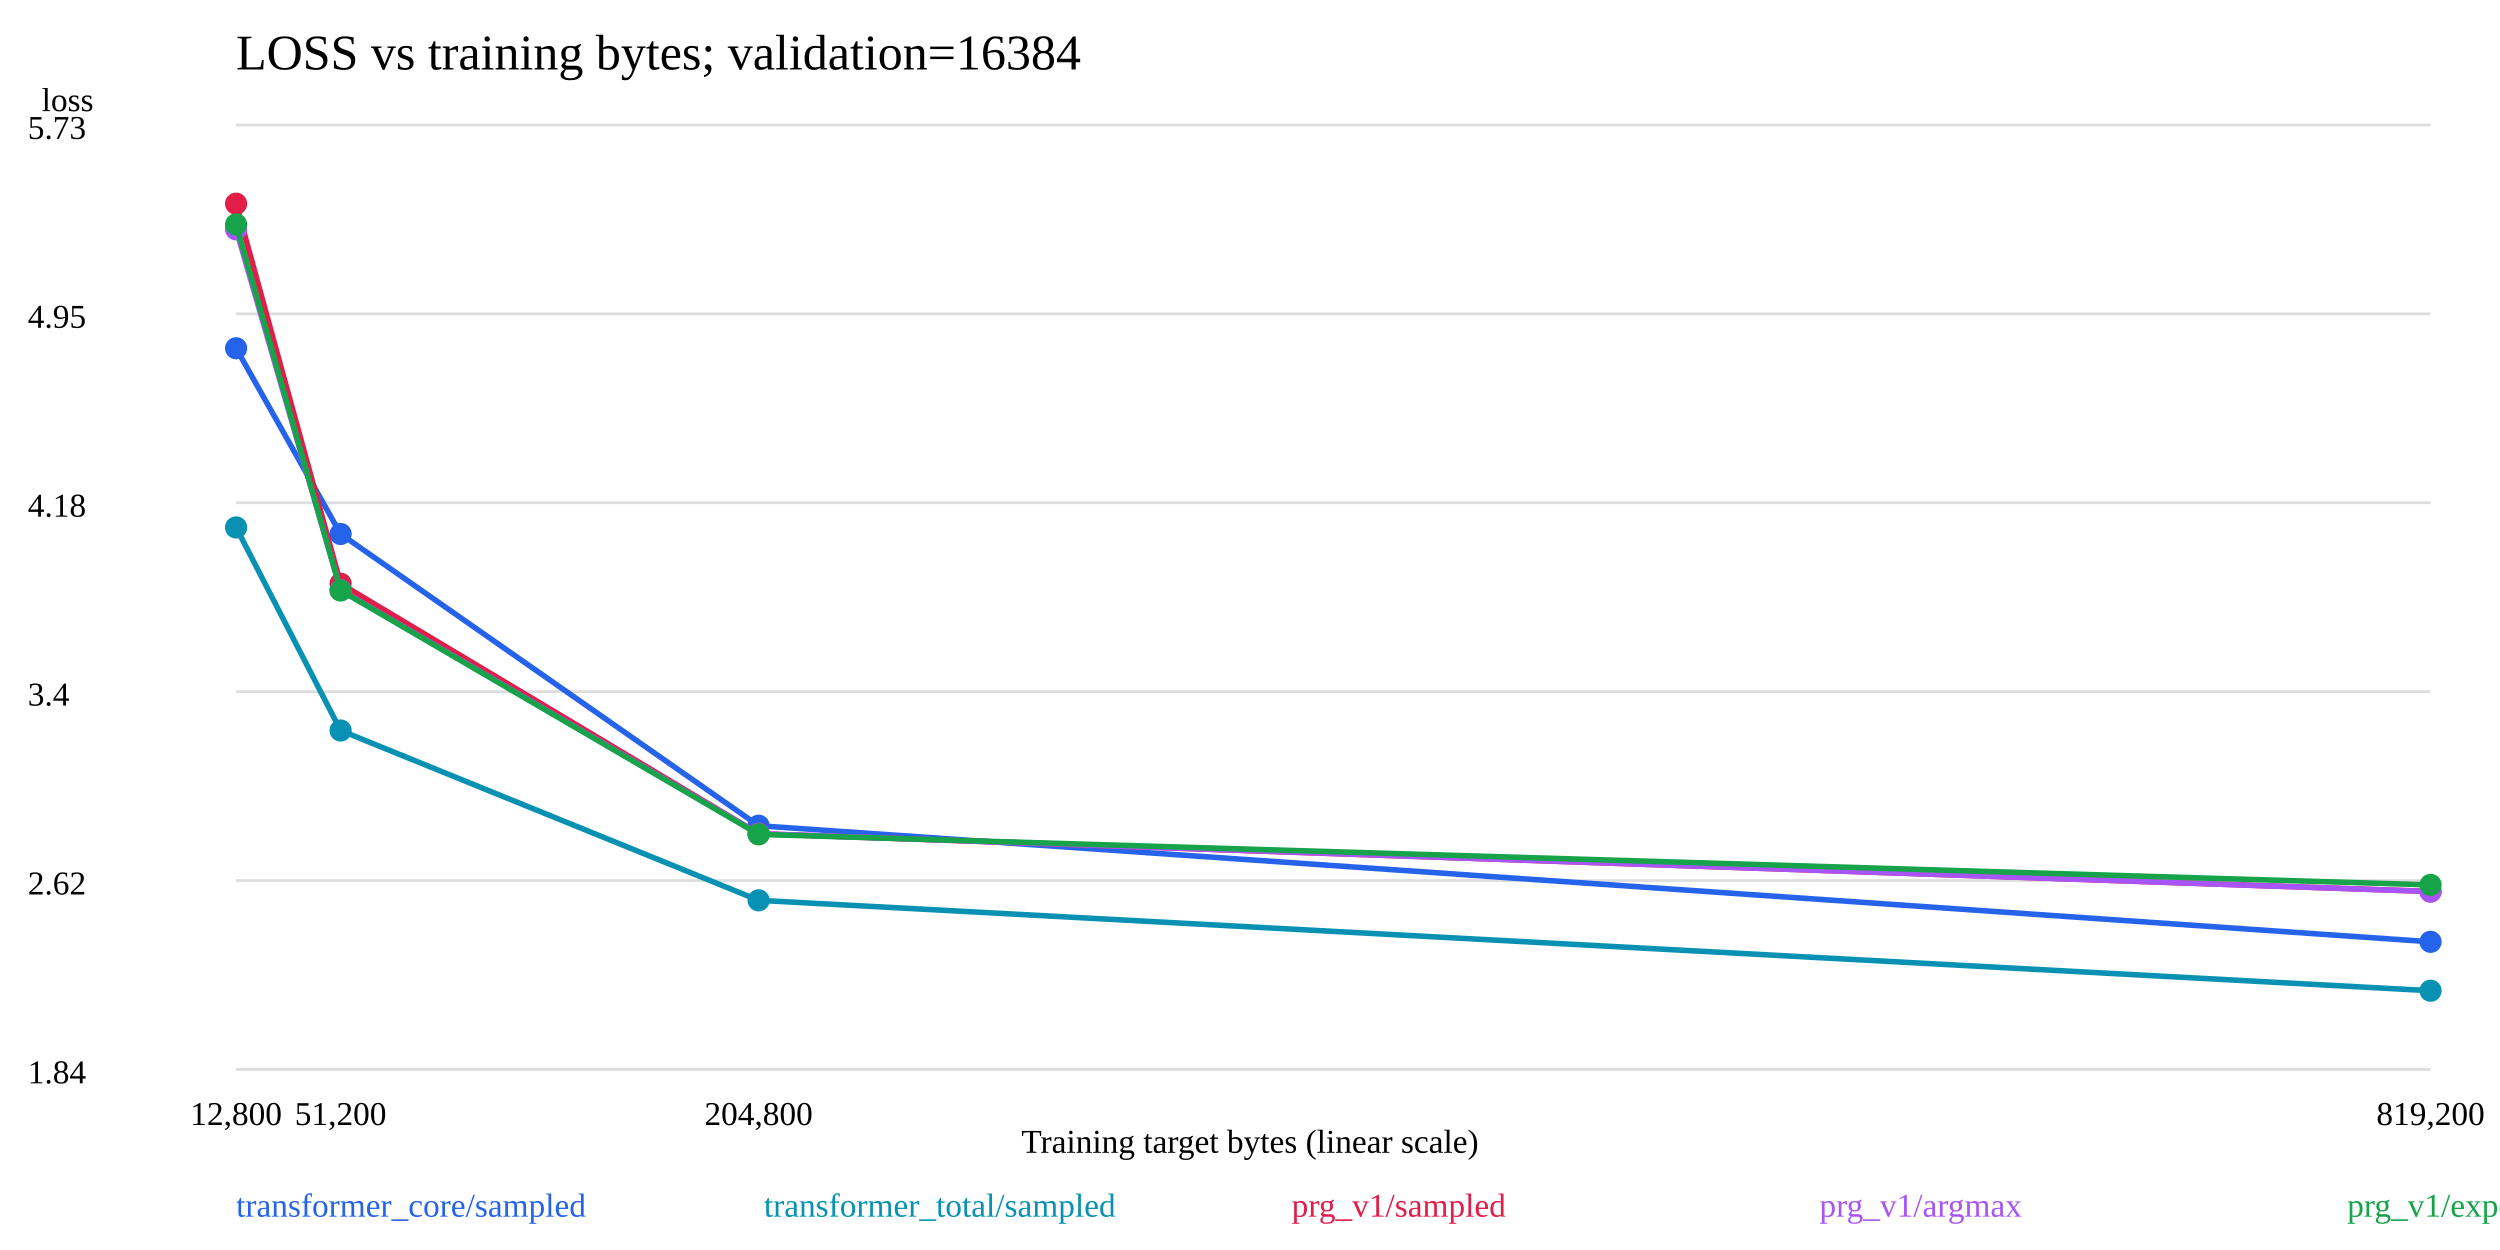
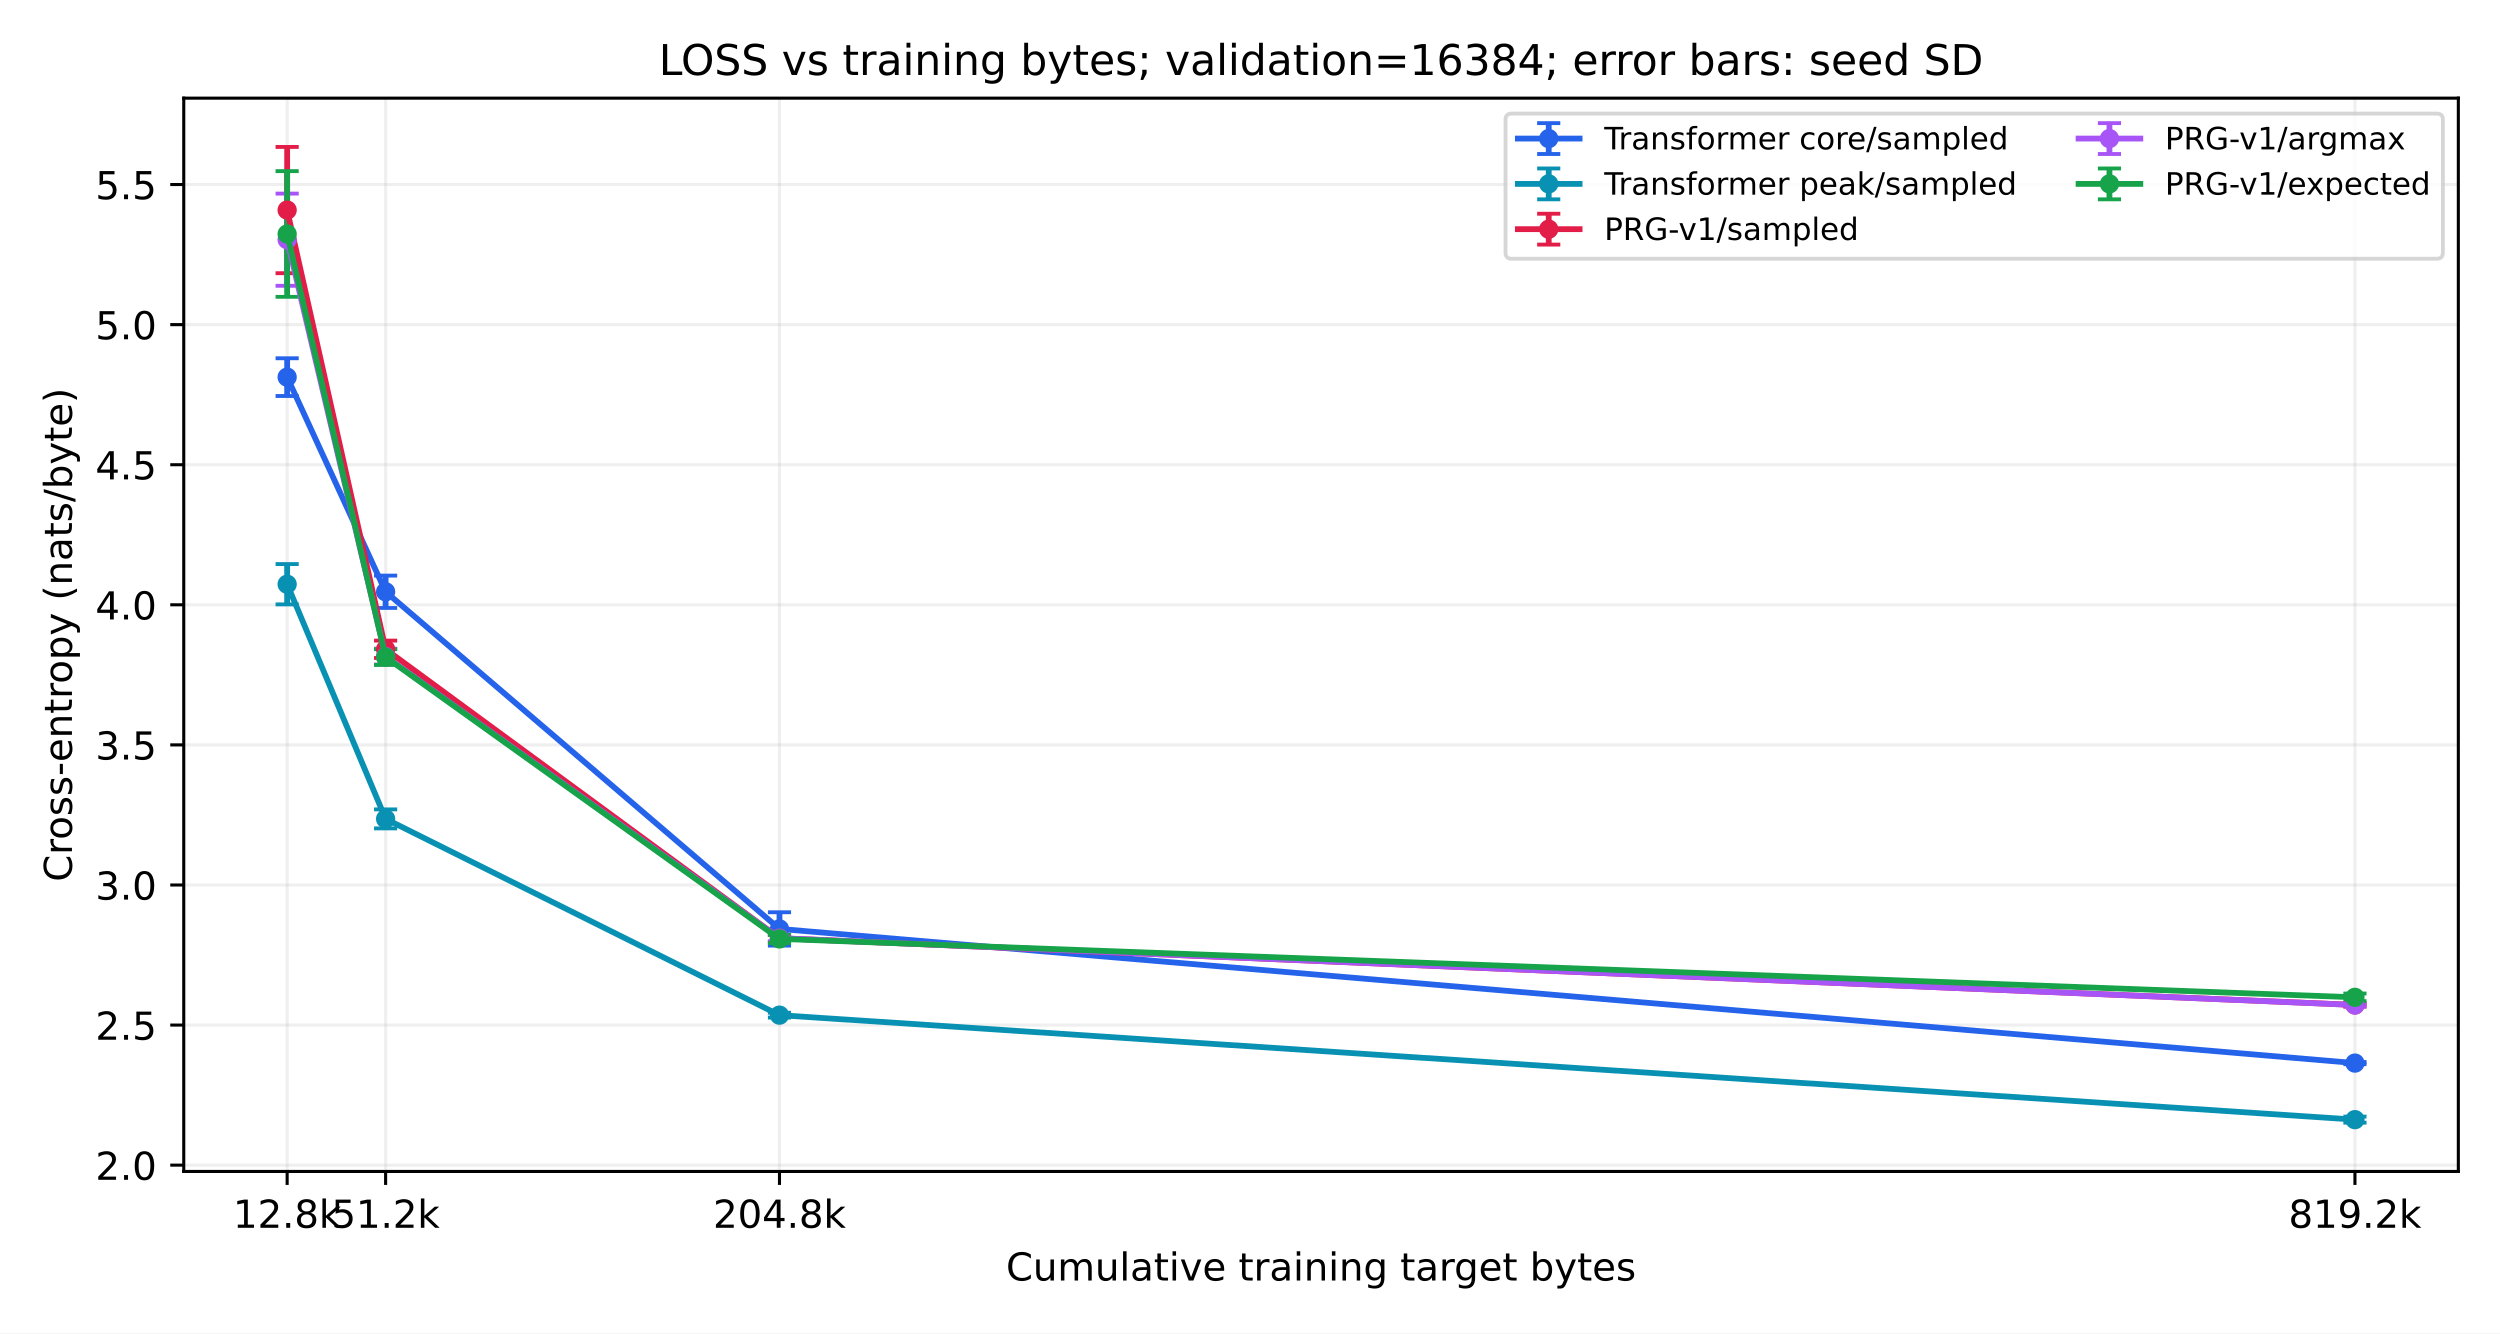
- <svg xmlns="http://www.w3.org/2000/svg" width="900" height="450" viewBox="0 0 900 450">
-   <rect width="100%" height="100%" fill="white" />
-   <text x="85" y="25" font-size="18">LOSS vs training bytes; validation=16384</text>
-   <line x1="85" x2="875" y1="385.0" y2="385.0" stroke="#ddd" />
-   <text x="10" y="390.0" font-size="12">1.84</text>
-   <line x1="85" x2="875" y1="317.0" y2="317.0" stroke="#ddd" />
-   <text x="10" y="322.0" font-size="12">2.62</text>
-   <line x1="85" x2="875" y1="249.0" y2="249.0" stroke="#ddd" />
-   <text x="10" y="254.0" font-size="12">3.4</text>
-   <line x1="85" x2="875" y1="181.0" y2="181.0" stroke="#ddd" />
-   <text x="10" y="186.0" font-size="12">4.18</text>
-   <line x1="85" x2="875" y1="113.0" y2="113.0" stroke="#ddd" />
-   <text x="10" y="118.0" font-size="12">4.95</text>
-   <line x1="85" x2="875" y1="45.0" y2="45.0" stroke="#ddd" />
-   <text x="10" y="50.0" font-size="12">5.73</text>
-   <text x="85.0" y="405" text-anchor="middle" font-size="12">12,800</text>
-   <text x="122.619" y="405" text-anchor="middle" font-size="12">51,200</text>
-   <text x="273.095" y="405" text-anchor="middle" font-size="12">204,800</text>
-   <text x="875.0" y="405" text-anchor="middle" font-size="12">819,200</text>
-   <polyline points="85.00,125.37 122.62,192.23 273.10,297.26 875.00,339.05" fill="none" stroke="#2563eb" stroke-width="2" />
-   <circle cx="85.0" cy="125.375" r="4" fill="#2563eb" />
-   <circle cx="122.619" cy="192.233" r="4" fill="#2563eb" />
-   <circle cx="273.095" cy="297.256" r="4" fill="#2563eb" />
-   <circle cx="875.0" cy="339.053" r="4" fill="#2563eb" />
-   <text x="85" y="438" fill="#2563eb" font-size="12">transformer_core/sampled</text>
-   <polyline points="85.00,189.88 122.62,262.98 273.10,324.12 875.00,356.67" fill="none" stroke="#0891b2" stroke-width="2" />
-   <circle cx="85.0" cy="189.885" r="4" fill="#0891b2" />
-   <circle cx="122.619" cy="262.981" r="4" fill="#0891b2" />
-   <circle cx="273.095" cy="324.118" r="4" fill="#0891b2" />
-   <circle cx="875.0" cy="356.667" r="4" fill="#0891b2" />
-   <text x="275" y="438" fill="#0891b2" font-size="12">transformer_total/sampled</text>
-   <polyline points="85.00,73.33 122.62,210.15 273.10,300.16 875.00,320.93" fill="none" stroke="#e11d48" stroke-width="2" />
-   <circle cx="85.0" cy="73.333" r="4" fill="#e11d48" />
-   <circle cx="122.619" cy="210.149" r="4" fill="#e11d48" />
-   <circle cx="273.095" cy="300.163" r="4" fill="#e11d48" />
-   <circle cx="875.0" cy="320.935" r="4" fill="#e11d48" />
-   <text x="465" y="438" fill="#e11d48" font-size="12">prg_v1/sampled</text>
-   <polyline points="85.00,82.56 122.62,212.42 273.10,300.13 875.00,320.96" fill="none" stroke="#a855f7" stroke-width="2" />
-   <circle cx="85.0" cy="82.559" r="4" fill="#a855f7" />
-   <circle cx="122.619" cy="212.417" r="4" fill="#a855f7" />
-   <circle cx="273.095" cy="300.128" r="4" fill="#a855f7" />
-   <circle cx="875.0" cy="320.959" r="4" fill="#a855f7" />
-   <text x="655" y="438" fill="#a855f7" font-size="12">prg_v1/argmax</text>
-   <polyline points="85.00,80.78 122.62,212.57 273.10,300.37 875.00,318.57" fill="none" stroke="#16a34a" stroke-width="2" />
-   <circle cx="85.0" cy="80.782" r="4" fill="#16a34a" />
-   <circle cx="122.619" cy="212.573" r="4" fill="#16a34a" />
-   <circle cx="273.095" cy="300.368" r="4" fill="#16a34a" />
-   <circle cx="875.0" cy="318.565" r="4" fill="#16a34a" />
-   <text x="845" y="438" fill="#16a34a" font-size="12">prg_v1/expected</text>
-   <text x="450" y="415" text-anchor="middle" font-size="12">Training target bytes (linear scale)</text>
-   <text x="15" y="40" font-size="12">loss</text>
+ <svg xmlns="http://www.w3.org/2000/svg" xmlns:xlink="http://www.w3.org/1999/xlink" width="648pt" height="345.6pt" viewBox="0 0 648 345.6" version="1.1">
+   <defs>
+     <style type="text/css">*{stroke-linejoin: round; stroke-linecap: butt}</style>
+   </defs>
+   <g id="figure_1">
+     <g id="patch_1">
+       <path d="M 0 345.6 L 648 345.6 L 648 0 L 0 0 z " style="fill: #ffffff" />
+     </g>
+     <g id="axes_1">
+       <g id="patch_2">
+         <path d="M 47.63 303.64 L 637.2 303.64 L 637.2 25.44 L 47.63 25.44 z " style="fill: #ffffff" />
+       </g>
+       <g id="matplotlib.axis_1">
+         <g id="xtick_1">
+           <g id="line2d_1">
+             <path d="M 74.429 303.64 L 74.429 25.44 " clip-path="url(#p0db407a2da)" style="fill: none; stroke: #b0b0b0; stroke-opacity: 0.2; stroke-width: 0.8; stroke-linecap: square" />
+           </g>
+           <g id="line2d_2">
+             <defs>
+               <path id="m1986280dcb" d="M 0 0 L 0 3.5 " style="stroke: #000000; stroke-width: 0.8" />
+             </defs>
+             <g>
+               <use xlink:href="#m1986280dcb" x="74.429" y="303.64" style="stroke: #000000; stroke-width: 0.8" />
+             </g>
+           </g>
+           <g id="text_1">
+             <text style="font-size: 10px; font-family: 'DejaVu Sans', 'Bitstream Vera Sans', 'Computer Modern Sans Serif', 'Lucida Grande', 'Verdana', 'Geneva', 'Lucid', 'Arial', 'Helvetica', 'Avant Garde', sans-serif; text-anchor: middle" x="74.429" y="318.238" transform="rotate(-0 74.42864 318.2384)">12.8k</text>
+           </g>
+         </g>
+         <g id="xtick_2">
+           <g id="line2d_3">
+             <path d="M 99.951 303.64 L 99.951 25.44 " clip-path="url(#p0db407a2da)" style="fill: none; stroke: #b0b0b0; stroke-opacity: 0.2; stroke-width: 0.8; stroke-linecap: square" />
+           </g>
+           <g id="line2d_4">
+             <g>
+               <use xlink:href="#m1986280dcb" x="99.951" y="303.64" style="stroke: #000000; stroke-width: 0.8" />
+             </g>
+           </g>
+           <g id="text_2">
+             <text style="font-size: 10px; font-family: 'DejaVu Sans', 'Bitstream Vera Sans', 'Computer Modern Sans Serif', 'Lucida Grande', 'Verdana', 'Geneva', 'Lucid', 'Arial', 'Helvetica', 'Avant Garde', sans-serif; text-anchor: middle" x="99.951" y="318.238" transform="rotate(-0 99.95115 318.2384)">51.2k</text>
+           </g>
+         </g>
+         <g id="xtick_3">
+           <g id="line2d_5">
+             <path d="M 202.041 303.64 L 202.041 25.44 " clip-path="url(#p0db407a2da)" style="fill: none; stroke: #b0b0b0; stroke-opacity: 0.2; stroke-width: 0.8; stroke-linecap: square" />
+           </g>
+           <g id="line2d_6">
+             <g>
+               <use xlink:href="#m1986280dcb" x="202.041" y="303.64" style="stroke: #000000; stroke-width: 0.8" />
+             </g>
+           </g>
+           <g id="text_3">
+             <text style="font-size: 10px; font-family: 'DejaVu Sans', 'Bitstream Vera Sans', 'Computer Modern Sans Serif', 'Lucida Grande', 'Verdana', 'Geneva', 'Lucid', 'Arial', 'Helvetica', 'Avant Garde', sans-serif; text-anchor: middle" x="202.041" y="318.238" transform="rotate(-0 202.0412 318.2384)">204.8k</text>
+           </g>
+         </g>
+         <g id="xtick_4">
+           <g id="line2d_7">
+             <path d="M 610.401 303.64 L 610.401 25.44 " clip-path="url(#p0db407a2da)" style="fill: none; stroke: #b0b0b0; stroke-opacity: 0.2; stroke-width: 0.8; stroke-linecap: square" />
+           </g>
+           <g id="line2d_8">
+             <g>
+               <use xlink:href="#m1986280dcb" x="610.401" y="303.64" style="stroke: #000000; stroke-width: 0.8" />
+             </g>
+           </g>
+           <g id="text_4">
+             <text style="font-size: 10px; font-family: 'DejaVu Sans', 'Bitstream Vera Sans', 'Computer Modern Sans Serif', 'Lucida Grande', 'Verdana', 'Geneva', 'Lucid', 'Arial', 'Helvetica', 'Avant Garde', sans-serif; text-anchor: middle" x="610.401" y="318.238" transform="rotate(-0 610.4014 318.2384)">819.2k</text>
+           </g>
+         </g>
+         <g id="text_5">
+           <text style="font-size: 10px; font-family: 'DejaVu Sans', 'Bitstream Vera Sans', 'Computer Modern Sans Serif', 'Lucida Grande', 'Verdana', 'Geneva', 'Lucid', 'Arial', 'Helvetica', 'Avant Garde', sans-serif; text-anchor: middle" x="342.415" y="331.917" transform="rotate(-0 342.415 331.9166)">Cumulative training target bytes</text>
+         </g>
+       </g>
+       <g id="matplotlib.axis_2">
+         <g id="ytick_1">
+           <g id="line2d_9">
+             <path d="M 47.63 302.007 L 637.2 302.007 " clip-path="url(#p0db407a2da)" style="fill: none; stroke: #b0b0b0; stroke-opacity: 0.2; stroke-width: 0.8; stroke-linecap: square" />
+           </g>
+           <g id="line2d_10">
+             <defs>
+               <path id="mdb5ca805af" d="M 0 0 L -3.5 0 " style="stroke: #000000; stroke-width: 0.8" />
+             </defs>
+             <g>
+               <use xlink:href="#mdb5ca805af" x="47.63" y="302.007" style="stroke: #000000; stroke-width: 0.8" />
+             </g>
+           </g>
+           <g id="text_6">
+             <text style="font-size: 10px; font-family: 'DejaVu Sans', 'Bitstream Vera Sans', 'Computer Modern Sans Serif', 'Lucida Grande', 'Verdana', 'Geneva', 'Lucid', 'Arial', 'Helvetica', 'Avant Garde', sans-serif; text-anchor: end" x="40.63" y="305.806" transform="rotate(-0 40.63 305.8062)">2.0</text>
+           </g>
+         </g>
+         <g id="ytick_2">
+           <g id="line2d_11">
+             <path d="M 47.63 265.697 L 637.2 265.697 " clip-path="url(#p0db407a2da)" style="fill: none; stroke: #b0b0b0; stroke-opacity: 0.2; stroke-width: 0.8; stroke-linecap: square" />
+           </g>
+           <g id="line2d_12">
+             <g>
+               <use xlink:href="#mdb5ca805af" x="47.63" y="265.697" style="stroke: #000000; stroke-width: 0.8" />
+             </g>
+           </g>
+           <g id="text_7">
+             <text style="font-size: 10px; font-family: 'DejaVu Sans', 'Bitstream Vera Sans', 'Computer Modern Sans Serif', 'Lucida Grande', 'Verdana', 'Geneva', 'Lucid', 'Arial', 'Helvetica', 'Avant Garde', sans-serif; text-anchor: end" x="40.63" y="269.496" transform="rotate(-0 40.63 269.4961)">2.5</text>
+           </g>
+         </g>
+         <g id="ytick_3">
+           <g id="line2d_13">
+             <path d="M 47.63 229.387 L 637.2 229.387 " clip-path="url(#p0db407a2da)" style="fill: none; stroke: #b0b0b0; stroke-opacity: 0.2; stroke-width: 0.8; stroke-linecap: square" />
+           </g>
+           <g id="line2d_14">
+             <g>
+               <use xlink:href="#mdb5ca805af" x="47.63" y="229.387" style="stroke: #000000; stroke-width: 0.8" />
+             </g>
+           </g>
+           <g id="text_8">
+             <text style="font-size: 10px; font-family: 'DejaVu Sans', 'Bitstream Vera Sans', 'Computer Modern Sans Serif', 'Lucida Grande', 'Verdana', 'Geneva', 'Lucid', 'Arial', 'Helvetica', 'Avant Garde', sans-serif; text-anchor: end" x="40.63" y="233.186" transform="rotate(-0 40.63 233.186)">3.0</text>
+           </g>
+         </g>
+         <g id="ytick_4">
+           <g id="line2d_15">
+             <path d="M 47.63 193.077 L 637.2 193.077 " clip-path="url(#p0db407a2da)" style="fill: none; stroke: #b0b0b0; stroke-opacity: 0.2; stroke-width: 0.8; stroke-linecap: square" />
+           </g>
+           <g id="line2d_16">
+             <g>
+               <use xlink:href="#mdb5ca805af" x="47.63" y="193.077" style="stroke: #000000; stroke-width: 0.8" />
+             </g>
+           </g>
+           <g id="text_9">
+             <text style="font-size: 10px; font-family: 'DejaVu Sans', 'Bitstream Vera Sans', 'Computer Modern Sans Serif', 'Lucida Grande', 'Verdana', 'Geneva', 'Lucid', 'Arial', 'Helvetica', 'Avant Garde', sans-serif; text-anchor: end" x="40.63" y="196.876" transform="rotate(-0 40.63 196.876)">3.5</text>
+           </g>
+         </g>
+         <g id="ytick_5">
+           <g id="line2d_17">
+             <path d="M 47.63 156.767 L 637.2 156.767 " clip-path="url(#p0db407a2da)" style="fill: none; stroke: #b0b0b0; stroke-opacity: 0.2; stroke-width: 0.8; stroke-linecap: square" />
+           </g>
+           <g id="line2d_18">
+             <g>
+               <use xlink:href="#mdb5ca805af" x="47.63" y="156.767" style="stroke: #000000; stroke-width: 0.8" />
+             </g>
+           </g>
+           <g id="text_10">
+             <text style="font-size: 10px; font-family: 'DejaVu Sans', 'Bitstream Vera Sans', 'Computer Modern Sans Serif', 'Lucida Grande', 'Verdana', 'Geneva', 'Lucid', 'Arial', 'Helvetica', 'Avant Garde', sans-serif; text-anchor: end" x="40.63" y="160.566" transform="rotate(-0 40.63 160.5659)">4.0</text>
+           </g>
+         </g>
+         <g id="ytick_6">
+           <g id="line2d_19">
+             <path d="M 47.63 120.457 L 637.2 120.457 " clip-path="url(#p0db407a2da)" style="fill: none; stroke: #b0b0b0; stroke-opacity: 0.2; stroke-width: 0.8; stroke-linecap: square" />
+           </g>
+           <g id="line2d_20">
+             <g>
+               <use xlink:href="#mdb5ca805af" x="47.63" y="120.457" style="stroke: #000000; stroke-width: 0.8" />
+             </g>
+           </g>
+           <g id="text_11">
+             <text style="font-size: 10px; font-family: 'DejaVu Sans', 'Bitstream Vera Sans', 'Computer Modern Sans Serif', 'Lucida Grande', 'Verdana', 'Geneva', 'Lucid', 'Arial', 'Helvetica', 'Avant Garde', sans-serif; text-anchor: end" x="40.63" y="124.256" transform="rotate(-0 40.63 124.2558)">4.5</text>
+           </g>
+         </g>
+         <g id="ytick_7">
+           <g id="line2d_21">
+             <path d="M 47.63 84.147 L 637.2 84.147 " clip-path="url(#p0db407a2da)" style="fill: none; stroke: #b0b0b0; stroke-opacity: 0.2; stroke-width: 0.8; stroke-linecap: square" />
+           </g>
+           <g id="line2d_22">
+             <g>
+               <use xlink:href="#mdb5ca805af" x="47.63" y="84.147" style="stroke: #000000; stroke-width: 0.8" />
+             </g>
+           </g>
+           <g id="text_12">
+             <text style="font-size: 10px; font-family: 'DejaVu Sans', 'Bitstream Vera Sans', 'Computer Modern Sans Serif', 'Lucida Grande', 'Verdana', 'Geneva', 'Lucid', 'Arial', 'Helvetica', 'Avant Garde', sans-serif; text-anchor: end" x="40.63" y="87.946" transform="rotate(-0 40.63 87.94577)">5.0</text>
+           </g>
+         </g>
+         <g id="ytick_8">
+           <g id="line2d_23">
+             <path d="M 47.63 47.836 L 637.2 47.836 " clip-path="url(#p0db407a2da)" style="fill: none; stroke: #b0b0b0; stroke-opacity: 0.2; stroke-width: 0.8; stroke-linecap: square" />
+           </g>
+           <g id="line2d_24">
+             <g>
+               <use xlink:href="#mdb5ca805af" x="47.63" y="47.836" style="stroke: #000000; stroke-width: 0.8" />
+             </g>
+           </g>
+           <g id="text_13">
+             <text style="font-size: 10px; font-family: 'DejaVu Sans', 'Bitstream Vera Sans', 'Computer Modern Sans Serif', 'Lucida Grande', 'Verdana', 'Geneva', 'Lucid', 'Arial', 'Helvetica', 'Avant Garde', sans-serif; text-anchor: end" x="40.63" y="51.636" transform="rotate(-0 40.63 51.6357)">5.5</text>
+           </g>
+         </g>
+         <g id="text_14">
+           <text style="font-size: 10px; font-family: 'DejaVu Sans', 'Bitstream Vera Sans', 'Computer Modern Sans Serif', 'Lucida Grande', 'Verdana', 'Geneva', 'Lucid', 'Arial', 'Helvetica', 'Avant Garde', sans-serif; text-anchor: middle" x="18.647" y="164.54" transform="rotate(-90 18.64719 164.54)">Cross-entropy (nats/byte)</text>
+         </g>
+       </g>
+       <g id="LineCollection_1">
+         <path d="M 74.429 102.647 L 74.429 92.864 " clip-path="url(#p0db407a2da)" style="fill: none; stroke: #2563eb; stroke-width: 1.5" />
+         <path d="M 99.951 157.584 L 99.951 149.191 " clip-path="url(#p0db407a2da)" style="fill: none; stroke: #2563eb; stroke-width: 1.5" />
+         <path d="M 202.041 245.094 L 202.041 236.457 " clip-path="url(#p0db407a2da)" style="fill: none; stroke: #2563eb; stroke-width: 1.5" />
+         <path d="M 610.401 275.834 L 610.401 275.274 " clip-path="url(#p0db407a2da)" style="fill: none; stroke: #2563eb; stroke-width: 1.5" />
+       </g>
+       <g id="line2d_25">
+         <defs>
+           <path id="m1d0e846e0e" d="M 3 0 L -3 -0 " style="stroke: #2563eb" />
+         </defs>
+         <g clip-path="url(#p0db407a2da)">
+           <use xlink:href="#m1d0e846e0e" x="74.429" y="102.647" style="fill: #2563eb; stroke: #2563eb" />
+           <use xlink:href="#m1d0e846e0e" x="99.951" y="157.584" style="fill: #2563eb; stroke: #2563eb" />
+           <use xlink:href="#m1d0e846e0e" x="202.041" y="245.094" style="fill: #2563eb; stroke: #2563eb" />
+           <use xlink:href="#m1d0e846e0e" x="610.401" y="275.834" style="fill: #2563eb; stroke: #2563eb" />
+         </g>
+       </g>
+       <g id="line2d_26">
+         <g clip-path="url(#p0db407a2da)">
+           <use xlink:href="#m1d0e846e0e" x="74.429" y="92.864" style="fill: #2563eb; stroke: #2563eb" />
+           <use xlink:href="#m1d0e846e0e" x="99.951" y="149.191" style="fill: #2563eb; stroke: #2563eb" />
+           <use xlink:href="#m1d0e846e0e" x="202.041" y="236.457" style="fill: #2563eb; stroke: #2563eb" />
+           <use xlink:href="#m1d0e846e0e" x="610.401" y="275.274" style="fill: #2563eb; stroke: #2563eb" />
+         </g>
+       </g>
+       <g id="LineCollection_2">
+         <path d="M 74.429 156.661 L 74.429 146.206 " clip-path="url(#p0db407a2da)" style="fill: none; stroke: #0891b2; stroke-width: 1.5" />
+         <path d="M 99.951 214.722 L 99.951 209.789 " clip-path="url(#p0db407a2da)" style="fill: none; stroke: #0891b2; stroke-width: 1.5" />
+         <path d="M 202.041 263.754 L 202.041 262.502 " clip-path="url(#p0db407a2da)" style="fill: none; stroke: #0891b2; stroke-width: 1.5" />
+         <path d="M 610.401 290.995 L 610.401 289.427 " clip-path="url(#p0db407a2da)" style="fill: none; stroke: #0891b2; stroke-width: 1.5" />
+       </g>
+       <g id="line2d_27">
+         <defs>
+           <path id="m05fc8b4bbe" d="M 3 0 L -3 -0 " style="stroke: #0891b2" />
+         </defs>
+         <g clip-path="url(#p0db407a2da)">
+           <use xlink:href="#m05fc8b4bbe" x="74.429" y="156.661" style="fill: #0891b2; stroke: #0891b2" />
+           <use xlink:href="#m05fc8b4bbe" x="99.951" y="214.722" style="fill: #0891b2; stroke: #0891b2" />
+           <use xlink:href="#m05fc8b4bbe" x="202.041" y="263.754" style="fill: #0891b2; stroke: #0891b2" />
+           <use xlink:href="#m05fc8b4bbe" x="610.401" y="290.995" style="fill: #0891b2; stroke: #0891b2" />
+         </g>
+       </g>
+       <g id="line2d_28">
+         <g clip-path="url(#p0db407a2da)">
+           <use xlink:href="#m05fc8b4bbe" x="74.429" y="146.206" style="fill: #0891b2; stroke: #0891b2" />
+           <use xlink:href="#m05fc8b4bbe" x="99.951" y="209.789" style="fill: #0891b2; stroke: #0891b2" />
+           <use xlink:href="#m05fc8b4bbe" x="202.041" y="262.502" style="fill: #0891b2; stroke: #0891b2" />
+           <use xlink:href="#m05fc8b4bbe" x="610.401" y="289.427" style="fill: #0891b2; stroke: #0891b2" />
+         </g>
+       </g>
+       <g id="LineCollection_3">
+         <path d="M 74.429 70.819 L 74.429 38.085 " clip-path="url(#p0db407a2da)" style="fill: none; stroke: #e11d48; stroke-width: 1.5" />
+         <path d="M 99.951 170.551 L 99.951 166.04 " clip-path="url(#p0db407a2da)" style="fill: none; stroke: #e11d48; stroke-width: 1.5" />
+         <path d="M 202.041 244.093 L 202.041 242.295 " clip-path="url(#p0db407a2da)" style="fill: none; stroke: #e11d48; stroke-width: 1.5" />
+         <path d="M 610.401 260.919 L 610.401 260.038 " clip-path="url(#p0db407a2da)" style="fill: none; stroke: #e11d48; stroke-width: 1.5" />
+       </g>
+       <g id="line2d_29">
+         <defs>
+           <path id="m4aaf0778f5" d="M 3 0 L -3 -0 " style="stroke: #e11d48" />
+         </defs>
+         <g clip-path="url(#p0db407a2da)">
+           <use xlink:href="#m4aaf0778f5" x="74.429" y="70.819" style="fill: #e11d48; stroke: #e11d48" />
+           <use xlink:href="#m4aaf0778f5" x="99.951" y="170.551" style="fill: #e11d48; stroke: #e11d48" />
+           <use xlink:href="#m4aaf0778f5" x="202.041" y="244.093" style="fill: #e11d48; stroke: #e11d48" />
+           <use xlink:href="#m4aaf0778f5" x="610.401" y="260.919" style="fill: #e11d48; stroke: #e11d48" />
+         </g>
+       </g>
+       <g id="line2d_30">
+         <g clip-path="url(#p0db407a2da)">
+           <use xlink:href="#m4aaf0778f5" x="74.429" y="38.085" style="fill: #e11d48; stroke: #e11d48" />
+           <use xlink:href="#m4aaf0778f5" x="99.951" y="166.04" style="fill: #e11d48; stroke: #e11d48" />
+           <use xlink:href="#m4aaf0778f5" x="202.041" y="242.295" style="fill: #e11d48; stroke: #e11d48" />
+           <use xlink:href="#m4aaf0778f5" x="610.401" y="260.038" style="fill: #e11d48; stroke: #e11d48" />
+         </g>
+       </g>
+       <g id="LineCollection_4">
+         <path d="M 74.429 74.072 L 74.429 50.185 " clip-path="url(#p0db407a2da)" style="fill: none; stroke: #a855f7; stroke-width: 1.5" />
+         <path d="M 99.951 172.239 L 99.951 168.126 " clip-path="url(#p0db407a2da)" style="fill: none; stroke: #a855f7; stroke-width: 1.5" />
+         <path d="M 202.041 243.993 L 202.041 242.338 " clip-path="url(#p0db407a2da)" style="fill: none; stroke: #a855f7; stroke-width: 1.5" />
+         <path d="M 610.401 260.893 L 610.401 260.104 " clip-path="url(#p0db407a2da)" style="fill: none; stroke: #a855f7; stroke-width: 1.5" />
+       </g>
+       <g id="line2d_31">
+         <defs>
+           <path id="mf4672941f1" d="M 3 0 L -3 -0 " style="stroke: #a855f7" />
+         </defs>
+         <g clip-path="url(#p0db407a2da)">
+           <use xlink:href="#mf4672941f1" x="74.429" y="74.072" style="fill: #a855f7; stroke: #a855f7" />
+           <use xlink:href="#mf4672941f1" x="99.951" y="172.239" style="fill: #a855f7; stroke: #a855f7" />
+           <use xlink:href="#mf4672941f1" x="202.041" y="243.993" style="fill: #a855f7; stroke: #a855f7" />
+           <use xlink:href="#mf4672941f1" x="610.401" y="260.893" style="fill: #a855f7; stroke: #a855f7" />
+         </g>
+       </g>
+       <g id="line2d_32">
+         <g clip-path="url(#p0db407a2da)">
+           <use xlink:href="#mf4672941f1" x="74.429" y="50.185" style="fill: #a855f7; stroke: #a855f7" />
+           <use xlink:href="#mf4672941f1" x="99.951" y="168.126" style="fill: #a855f7; stroke: #a855f7" />
+           <use xlink:href="#mf4672941f1" x="202.041" y="242.338" style="fill: #a855f7; stroke: #a855f7" />
+           <use xlink:href="#mf4672941f1" x="610.401" y="260.104" style="fill: #a855f7; stroke: #a855f7" />
+         </g>
+       </g>
+       <g id="LineCollection_5">
+         <path d="M 74.429 76.939 L 74.429 44.361 " clip-path="url(#p0db407a2da)" style="fill: none; stroke: #16a34a; stroke-width: 1.5" />
+         <path d="M 99.951 172.345 L 99.951 168.278 " clip-path="url(#p0db407a2da)" style="fill: none; stroke: #16a34a; stroke-width: 1.5" />
+         <path d="M 202.041 244.427 L 202.041 242.303 " clip-path="url(#p0db407a2da)" style="fill: none; stroke: #16a34a; stroke-width: 1.5" />
+         <path d="M 610.401 259.497 L 610.401 257.517 " clip-path="url(#p0db407a2da)" style="fill: none; stroke: #16a34a; stroke-width: 1.5" />
+       </g>
+       <g id="line2d_33">
+         <defs>
+           <path id="m602f2e7778" d="M 3 0 L -3 -0 " style="stroke: #16a34a" />
+         </defs>
+         <g clip-path="url(#p0db407a2da)">
+           <use xlink:href="#m602f2e7778" x="74.429" y="76.939" style="fill: #16a34a; stroke: #16a34a" />
+           <use xlink:href="#m602f2e7778" x="99.951" y="172.345" style="fill: #16a34a; stroke: #16a34a" />
+           <use xlink:href="#m602f2e7778" x="202.041" y="244.427" style="fill: #16a34a; stroke: #16a34a" />
+           <use xlink:href="#m602f2e7778" x="610.401" y="259.497" style="fill: #16a34a; stroke: #16a34a" />
+         </g>
+       </g>
+       <g id="line2d_34">
+         <g clip-path="url(#p0db407a2da)">
+           <use xlink:href="#m602f2e7778" x="74.429" y="44.361" style="fill: #16a34a; stroke: #16a34a" />
+           <use xlink:href="#m602f2e7778" x="99.951" y="168.278" style="fill: #16a34a; stroke: #16a34a" />
+           <use xlink:href="#m602f2e7778" x="202.041" y="242.303" style="fill: #16a34a; stroke: #16a34a" />
+           <use xlink:href="#m602f2e7778" x="610.401" y="257.517" style="fill: #16a34a; stroke: #16a34a" />
+         </g>
+       </g>
+       <g id="line2d_35">
+         <path d="M 74.429 97.755 L 99.951 153.388 L 202.041 240.775 L 610.401 275.554 " clip-path="url(#p0db407a2da)" style="fill: none; stroke: #2563eb; stroke-width: 1.5; stroke-linecap: square" />
+         <defs>
+           <path id="mba3e8f5385" d="M 0 2 C 0.53 2 1.039 1.789 1.414 1.414 C 1.789 1.039 2 0.53 2 0 C 2 -0.53 1.789 -1.039 1.414 -1.414 C 1.039 -1.789 0.53 -2 0 -2 C -0.53 -2 -1.039 -1.789 -1.414 -1.414 C -1.789 -1.039 -2 -0.53 -2 0 C -2 0.53 -1.789 1.039 -1.414 1.414 C -1.039 1.789 -0.53 2 0 2 z " style="stroke: #2563eb" />
+         </defs>
+         <g clip-path="url(#p0db407a2da)">
+           <use xlink:href="#mba3e8f5385" x="74.429" y="97.755" style="fill: #2563eb; stroke: #2563eb" />
+           <use xlink:href="#mba3e8f5385" x="99.951" y="153.388" style="fill: #2563eb; stroke: #2563eb" />
+           <use xlink:href="#mba3e8f5385" x="202.041" y="240.775" style="fill: #2563eb; stroke: #2563eb" />
+           <use xlink:href="#mba3e8f5385" x="610.401" y="275.554" style="fill: #2563eb; stroke: #2563eb" />
+         </g>
+       </g>
+       <g id="line2d_36">
+         <path d="M 74.429 151.433 L 99.951 212.256 L 202.041 263.128 L 610.401 290.211 " clip-path="url(#p0db407a2da)" style="fill: none; stroke: #0891b2; stroke-width: 1.5; stroke-linecap: square" />
+         <defs>
+           <path id="m99acc8d7de" d="M 0 2 C 0.53 2 1.039 1.789 1.414 1.414 C 1.789 1.039 2 0.53 2 0 C 2 -0.53 1.789 -1.039 1.414 -1.414 C 1.039 -1.789 0.53 -2 0 -2 C -0.53 -2 -1.039 -1.789 -1.414 -1.414 C -1.789 -1.039 -2 -0.53 -2 0 C -2 0.53 -1.789 1.039 -1.414 1.414 C -1.039 1.789 -0.53 2 0 2 z " style="stroke: #0891b2" />
+         </defs>
+         <g clip-path="url(#p0db407a2da)">
+           <use xlink:href="#m99acc8d7de" x="74.429" y="151.433" style="fill: #0891b2; stroke: #0891b2" />
+           <use xlink:href="#m99acc8d7de" x="99.951" y="212.256" style="fill: #0891b2; stroke: #0891b2" />
+           <use xlink:href="#m99acc8d7de" x="202.041" y="263.128" style="fill: #0891b2; stroke: #0891b2" />
+           <use xlink:href="#m99acc8d7de" x="610.401" y="290.211" style="fill: #0891b2; stroke: #0891b2" />
+         </g>
+       </g>
+       <g id="line2d_37">
+         <path d="M 74.429 54.452 L 99.951 168.295 L 202.041 243.194 L 610.401 260.478 " clip-path="url(#p0db407a2da)" style="fill: none; stroke: #e11d48; stroke-width: 1.5; stroke-linecap: square" />
+         <defs>
+           <path id="m996ac706c9" d="M 0 2 C 0.53 2 1.039 1.789 1.414 1.414 C 1.789 1.039 2 0.53 2 0 C 2 -0.53 1.789 -1.039 1.414 -1.414 C 1.039 -1.789 0.53 -2 0 -2 C -0.53 -2 -1.039 -1.789 -1.414 -1.414 C -1.789 -1.039 -2 -0.53 -2 0 C -2 0.53 -1.789 1.039 -1.414 1.414 C -1.039 1.789 -0.53 2 0 2 z " style="stroke: #e11d48" />
+         </defs>
+         <g clip-path="url(#p0db407a2da)">
+           <use xlink:href="#m996ac706c9" x="74.429" y="54.452" style="fill: #e11d48; stroke: #e11d48" />
+           <use xlink:href="#m996ac706c9" x="99.951" y="168.295" style="fill: #e11d48; stroke: #e11d48" />
+           <use xlink:href="#m996ac706c9" x="202.041" y="243.194" style="fill: #e11d48; stroke: #e11d48" />
+           <use xlink:href="#m996ac706c9" x="610.401" y="260.478" style="fill: #e11d48; stroke: #e11d48" />
+         </g>
+       </g>
+       <g id="line2d_38">
+         <path d="M 74.429 62.128 L 99.951 170.182 L 202.041 243.166 L 610.401 260.499 " clip-path="url(#p0db407a2da)" style="fill: none; stroke: #a855f7; stroke-width: 1.5; stroke-linecap: square" />
+         <defs>
+           <path id="m940aaf8ca3" d="M 0 2 C 0.53 2 1.039 1.789 1.414 1.414 C 1.789 1.039 2 0.53 2 0 C 2 -0.53 1.789 -1.039 1.414 -1.414 C 1.039 -1.789 0.53 -2 0 -2 C -0.53 -2 -1.039 -1.789 -1.414 -1.414 C -1.789 -1.039 -2 -0.53 -2 0 C -2 0.53 -1.789 1.039 -1.414 1.414 C -1.039 1.789 -0.53 2 0 2 z " style="stroke: #a855f7" />
+         </defs>
+         <g clip-path="url(#p0db407a2da)">
+           <use xlink:href="#m940aaf8ca3" x="74.429" y="62.128" style="fill: #a855f7; stroke: #a855f7" />
+           <use xlink:href="#m940aaf8ca3" x="99.951" y="170.182" style="fill: #a855f7; stroke: #a855f7" />
+           <use xlink:href="#m940aaf8ca3" x="202.041" y="243.166" style="fill: #a855f7; stroke: #a855f7" />
+           <use xlink:href="#m940aaf8ca3" x="610.401" y="260.499" style="fill: #a855f7; stroke: #a855f7" />
+         </g>
+       </g>
+       <g id="line2d_39">
+         <path d="M 74.429 60.65 L 99.951 170.312 L 202.041 243.365 L 610.401 258.507 " clip-path="url(#p0db407a2da)" style="fill: none; stroke: #16a34a; stroke-width: 1.5; stroke-linecap: square" />
+         <defs>
+           <path id="m31761b393a" d="M 0 2 C 0.53 2 1.039 1.789 1.414 1.414 C 1.789 1.039 2 0.53 2 0 C 2 -0.53 1.789 -1.039 1.414 -1.414 C 1.039 -1.789 0.53 -2 0 -2 C -0.53 -2 -1.039 -1.789 -1.414 -1.414 C -1.789 -1.039 -2 -0.53 -2 0 C -2 0.53 -1.789 1.039 -1.414 1.414 C -1.039 1.789 -0.53 2 0 2 z " style="stroke: #16a34a" />
+         </defs>
+         <g clip-path="url(#p0db407a2da)">
+           <use xlink:href="#m31761b393a" x="74.429" y="60.65" style="fill: #16a34a; stroke: #16a34a" />
+           <use xlink:href="#m31761b393a" x="99.951" y="170.312" style="fill: #16a34a; stroke: #16a34a" />
+           <use xlink:href="#m31761b393a" x="202.041" y="243.365" style="fill: #16a34a; stroke: #16a34a" />
+           <use xlink:href="#m31761b393a" x="610.401" y="258.507" style="fill: #16a34a; stroke: #16a34a" />
+         </g>
+       </g>
+       <g id="patch_3">
+         <path d="M 47.63 303.64 L 47.63 25.44 " style="fill: none; stroke: #000000; stroke-width: 0.8; stroke-linejoin: miter; stroke-linecap: square" />
+       </g>
+       <g id="patch_4">
+         <path d="M 637.2 303.64 L 637.2 25.44 " style="fill: none; stroke: #000000; stroke-width: 0.8; stroke-linejoin: miter; stroke-linecap: square" />
+       </g>
+       <g id="patch_5">
+         <path d="M 47.63 303.64 L 637.2 303.64 " style="fill: none; stroke: #000000; stroke-width: 0.8; stroke-linejoin: miter; stroke-linecap: square" />
+       </g>
+       <g id="patch_6">
+         <path d="M 47.63 25.44 L 637.2 25.44 " style="fill: none; stroke: #000000; stroke-width: 0.8; stroke-linejoin: miter; stroke-linecap: square" />
+       </g>
+       <g id="text_15">
+         <text style="font-size: 11px; font-family: 'DejaVu Sans', 'Bitstream Vera Sans', 'Computer Modern Sans Serif', 'Lucida Grande', 'Verdana', 'Geneva', 'Lucid', 'Arial', 'Helvetica', 'Avant Garde', sans-serif; text-anchor: middle" x="342.415" y="19.44" transform="rotate(-0 342.415 19.44)">LOSS vs training bytes; validation=16384; error bars: seed SD</text>
+       </g>
+       <g id="legend_1">
+         <g id="patch_7">
+           <path d="M 391.83 67.067 L 631.6 67.067 Q 633.2 67.067 633.2 65.468 L 633.2 31.04 Q 633.2 29.44 631.6 29.44 L 391.83 29.44 Q 390.23 29.44 390.23 31.04 L 390.23 65.468 Q 390.23 67.067 391.83 67.067 z " style="fill: #ffffff; opacity: 0.8; stroke: #cccccc; stroke-linejoin: miter" />
+         </g>
+         <g id="LineCollection_6">
+           <path d="M 401.43 39.919 L 401.43 31.919 " style="fill: none; stroke: #2563eb; stroke-width: 1.5" />
+         </g>
+         <g id="line2d_40">
+           <g>
+             <use xlink:href="#m1d0e846e0e" x="401.43" y="39.919" style="fill: #2563eb; stroke: #2563eb" />
+           </g>
+         </g>
+         <g id="line2d_41">
+           <g>
+             <use xlink:href="#m1d0e846e0e" x="401.43" y="31.919" style="fill: #2563eb; stroke: #2563eb" />
+           </g>
+         </g>
+         <g id="line2d_42">
+           <path d="M 393.43 35.919 L 409.43 35.919 " style="fill: none; stroke: #2563eb; stroke-width: 1.5; stroke-linecap: square" />
+         </g>
+         <g id="line2d_43">
+           <g>
+             <use xlink:href="#mba3e8f5385" x="401.43" y="35.919" style="fill: #2563eb; stroke: #2563eb" />
+           </g>
+         </g>
+         <g id="text_16">
+           <text style="font-size: 8px; font-family: 'DejaVu Sans', 'Bitstream Vera Sans', 'Computer Modern Sans Serif', 'Lucida Grande', 'Verdana', 'Geneva', 'Lucid', 'Arial', 'Helvetica', 'Avant Garde', sans-serif; text-anchor: start" x="415.83" y="38.719" transform="rotate(-0 415.83 38.71875)">Transformer core/sampled</text>
+         </g>
+         <g id="LineCollection_7">
+           <path d="M 401.43 51.661 L 401.43 43.661 " style="fill: none; stroke: #0891b2; stroke-width: 1.5" />
+         </g>
+         <g id="line2d_44">
+           <g>
+             <use xlink:href="#m05fc8b4bbe" x="401.43" y="51.661" style="fill: #0891b2; stroke: #0891b2" />
+           </g>
+         </g>
+         <g id="line2d_45">
+           <g>
+             <use xlink:href="#m05fc8b4bbe" x="401.43" y="43.661" style="fill: #0891b2; stroke: #0891b2" />
+           </g>
+         </g>
+         <g id="line2d_46">
+           <path d="M 393.43 47.661 L 409.43 47.661 " style="fill: none; stroke: #0891b2; stroke-width: 1.5; stroke-linecap: square" />
+         </g>
+         <g id="line2d_47">
+           <g>
+             <use xlink:href="#m99acc8d7de" x="401.43" y="47.661" style="fill: #0891b2; stroke: #0891b2" />
+           </g>
+         </g>
+         <g id="text_17">
+           <text style="font-size: 8px; font-family: 'DejaVu Sans', 'Bitstream Vera Sans', 'Computer Modern Sans Serif', 'Lucida Grande', 'Verdana', 'Geneva', 'Lucid', 'Arial', 'Helvetica', 'Avant Garde', sans-serif; text-anchor: start" x="415.83" y="50.461" transform="rotate(-0 415.83 50.46125)">Transformer peak/sampled</text>
+         </g>
+         <g id="LineCollection_8">
+           <path d="M 401.43 63.404 L 401.43 55.404 " style="fill: none; stroke: #e11d48; stroke-width: 1.5" />
+         </g>
+         <g id="line2d_48">
+           <g>
+             <use xlink:href="#m4aaf0778f5" x="401.43" y="63.404" style="fill: #e11d48; stroke: #e11d48" />
+           </g>
+         </g>
+         <g id="line2d_49">
+           <g>
+             <use xlink:href="#m4aaf0778f5" x="401.43" y="55.404" style="fill: #e11d48; stroke: #e11d48" />
+           </g>
+         </g>
+         <g id="line2d_50">
+           <path d="M 393.43 59.404 L 409.43 59.404 " style="fill: none; stroke: #e11d48; stroke-width: 1.5; stroke-linecap: square" />
+         </g>
+         <g id="line2d_51">
+           <g>
+             <use xlink:href="#m996ac706c9" x="401.43" y="59.404" style="fill: #e11d48; stroke: #e11d48" />
+           </g>
+         </g>
+         <g id="text_18">
+           <text style="font-size: 8px; font-family: 'DejaVu Sans', 'Bitstream Vera Sans', 'Computer Modern Sans Serif', 'Lucida Grande', 'Verdana', 'Geneva', 'Lucid', 'Arial', 'Helvetica', 'Avant Garde', sans-serif; text-anchor: start" x="415.83" y="62.204" transform="rotate(-0 415.83 62.20375)">PRG-v1/sampled</text>
+         </g>
+         <g id="LineCollection_9">
+           <path d="M 546.768 39.919 L 546.768 31.919 " style="fill: none; stroke: #a855f7; stroke-width: 1.5" />
+         </g>
+         <g id="line2d_52">
+           <g>
+             <use xlink:href="#mf4672941f1" x="546.768" y="39.919" style="fill: #a855f7; stroke: #a855f7" />
+           </g>
+         </g>
+         <g id="line2d_53">
+           <g>
+             <use xlink:href="#mf4672941f1" x="546.768" y="31.919" style="fill: #a855f7; stroke: #a855f7" />
+           </g>
+         </g>
+         <g id="line2d_54">
+           <path d="M 538.768 35.919 L 554.768 35.919 " style="fill: none; stroke: #a855f7; stroke-width: 1.5; stroke-linecap: square" />
+         </g>
+         <g id="line2d_55">
+           <g>
+             <use xlink:href="#m940aaf8ca3" x="546.768" y="35.919" style="fill: #a855f7; stroke: #a855f7" />
+           </g>
+         </g>
+         <g id="text_19">
+           <text style="font-size: 8px; font-family: 'DejaVu Sans', 'Bitstream Vera Sans', 'Computer Modern Sans Serif', 'Lucida Grande', 'Verdana', 'Geneva', 'Lucid', 'Arial', 'Helvetica', 'Avant Garde', sans-serif; text-anchor: start" x="561.168" y="38.719" transform="rotate(-0 561.1675 38.71875)">PRG-v1/argmax</text>
+         </g>
+         <g id="LineCollection_10">
+           <path d="M 546.768 51.661 L 546.768 43.661 " style="fill: none; stroke: #16a34a; stroke-width: 1.5" />
+         </g>
+         <g id="line2d_56">
+           <g>
+             <use xlink:href="#m602f2e7778" x="546.768" y="51.661" style="fill: #16a34a; stroke: #16a34a" />
+           </g>
+         </g>
+         <g id="line2d_57">
+           <g>
+             <use xlink:href="#m602f2e7778" x="546.768" y="43.661" style="fill: #16a34a; stroke: #16a34a" />
+           </g>
+         </g>
+         <g id="line2d_58">
+           <path d="M 538.768 47.661 L 554.768 47.661 " style="fill: none; stroke: #16a34a; stroke-width: 1.5; stroke-linecap: square" />
+         </g>
+         <g id="line2d_59">
+           <g>
+             <use xlink:href="#m31761b393a" x="546.768" y="47.661" style="fill: #16a34a; stroke: #16a34a" />
+           </g>
+         </g>
+         <g id="text_20">
+           <text style="font-size: 8px; font-family: 'DejaVu Sans', 'Bitstream Vera Sans', 'Computer Modern Sans Serif', 'Lucida Grande', 'Verdana', 'Geneva', 'Lucid', 'Arial', 'Helvetica', 'Avant Garde', sans-serif; text-anchor: start" x="561.168" y="50.461" transform="rotate(-0 561.1675 50.46125)">PRG-v1/expected</text>
+         </g>
+       </g>
+     </g>
+   </g>
+   <defs>
+     <clipPath id="p0db407a2da">
+       <rect x="47.63" y="25.44" width="589.57" height="278.2" />
+     </clipPath>
+   </defs>
</svg>
